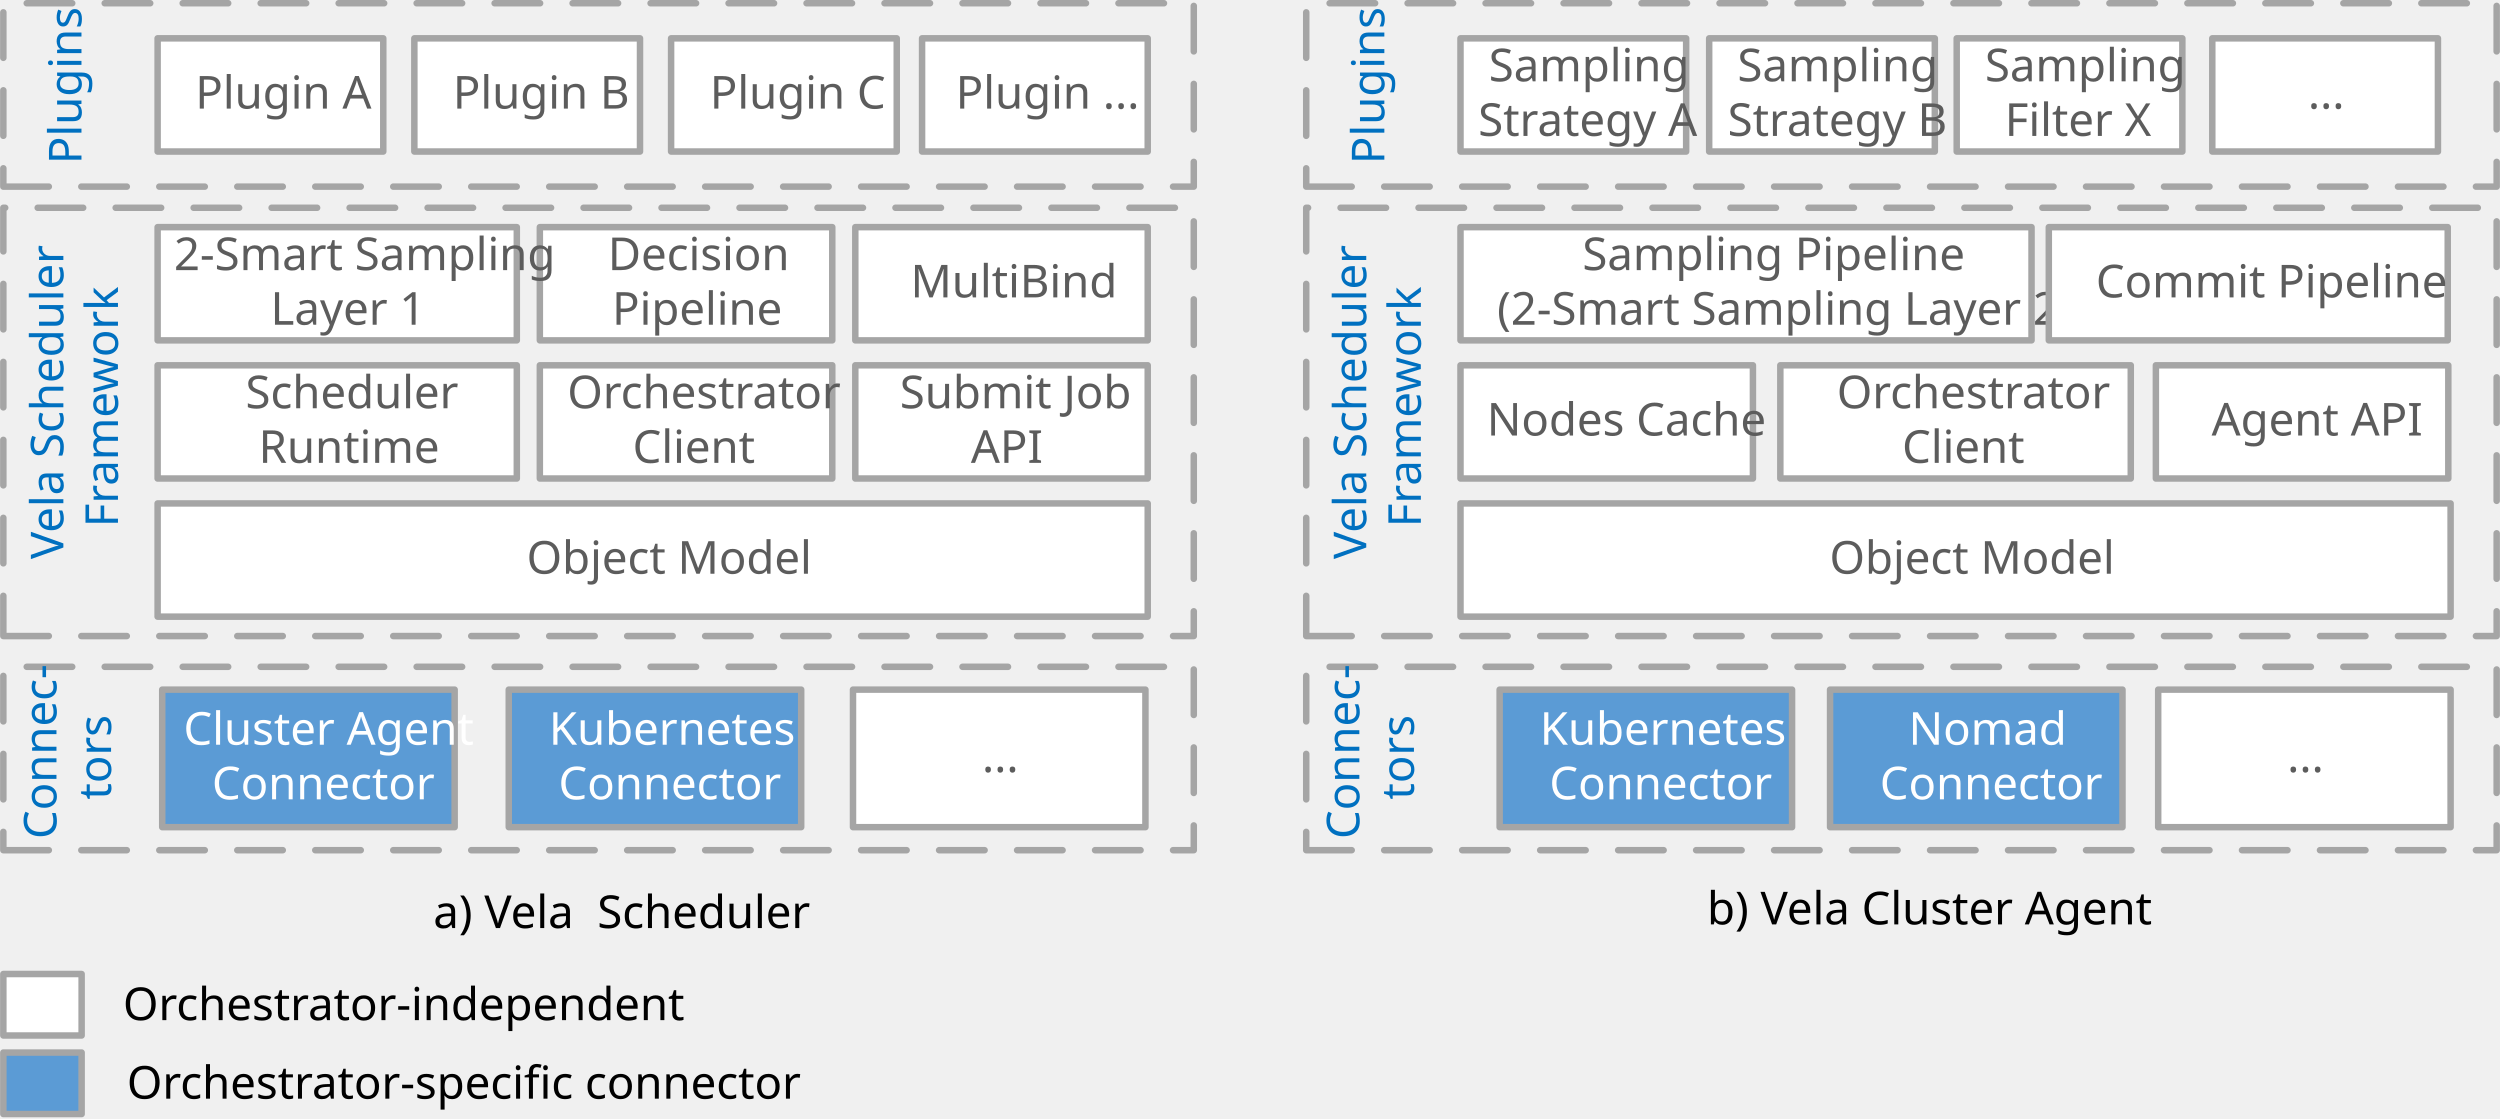
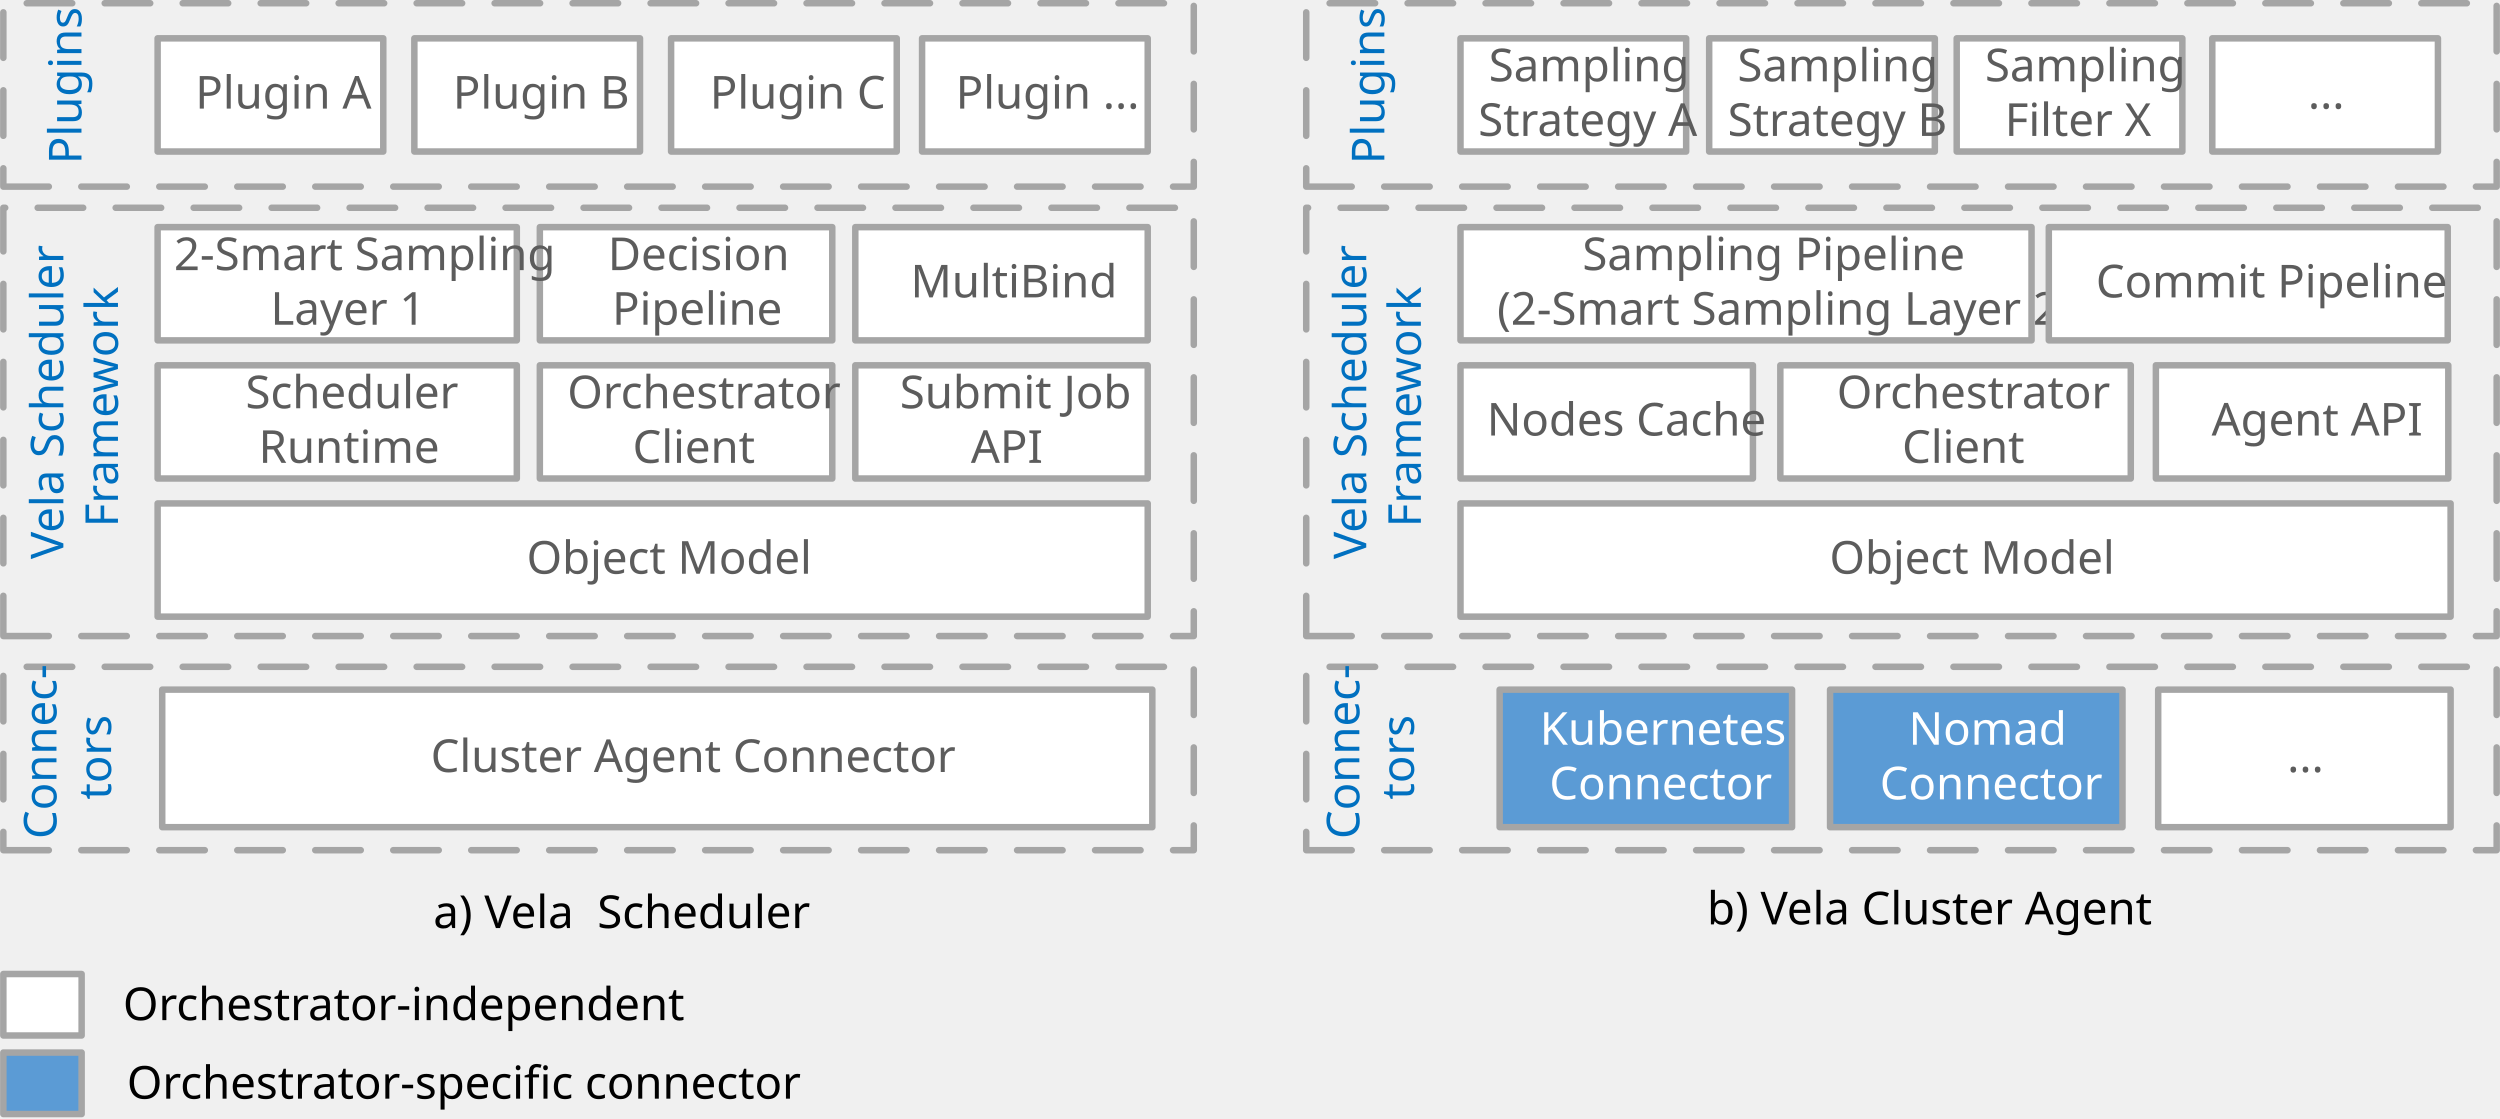
<svg xmlns="http://www.w3.org/2000/svg" width="10.686in" height="4.782in" viewBox="0 0 769.362 344.316" xml:space="preserve" color-interpolation-filters="sRGB" class="st11">
  <style type="text/css">
	
		.st1 {fill:#ffffff;stroke:#a5a5a5;stroke-linecap:round;stroke-linejoin:round;stroke-width:2}
		.st2 {fill:#5c5c5c;font-family:Calibri;font-size:1.167em}
		.st3 {font-size:1em}
		.st4 {fill:none;stroke:#a5a5a5;stroke-dasharray:14,10;stroke-linecap:round;stroke-linejoin:round;stroke-width:2}
		.st5 {fill:none;stroke:none;stroke-linecap:round;stroke-linejoin:round;stroke-width:2}
		.st6 {fill:#0070c0;font-family:Calibri;font-size:1.167em}
		.st7 {fill:#5b9bd5;stroke:#a5a5a5;stroke-linecap:round;stroke-linejoin:round;stroke-width:2}
		.st8 {fill:#ffffff;font-family:Calibri;font-size:1.167em}
		.st9 {fill:none;stroke:none;stroke-linecap:round;stroke-linejoin:round;stroke-width:0.75}
		.st10 {fill:#000000;font-family:Calibri;font-size:1.167em}
		.st11 {fill:none;fill-rule:evenodd;font-size:12px;overflow:visible;stroke-linecap:square;stroke-miterlimit:3}
	
	</style>
  <g>
    <g id="shape1000-1" transform="translate(48.4803,-154.529)">
      <rect x="0" y="309.474" width="304.724" height="34.843" class="st1" />
      <text x="113.56" y="331.1" class="st2">Object Model</text>
    </g>
    <g id="shape1001-4" transform="translate(166.118,-239.568)">
      <rect x="0" y="309.474" width="90" height="34.843" class="st1" />
      <text x="20.93" y="322.7" class="st2">Decision <tspan x="22.24" dy="1.2em" class="st3">Pipeline</tspan>
      </text>
    </g>
    <g id="shape1002-8" transform="translate(166.118,-197.048)">
      <rect x="0" y="309.474" width="90" height="34.843" class="st1" />
      <text x="8.45" y="322.7" class="st2">Orchestrator <tspan x="28.55" dy="1.2em" class="st3">Client</tspan>
      </text>
    </g>
    <g id="shape1003-12" transform="translate(263.205,-197.048)">
      <rect x="0" y="309.474" width="90" height="34.843" class="st1" />
      <text x="13.7" y="322.7" class="st2">Submit Job <tspan x="35.57" dy="1.2em" class="st3">API</tspan>
      </text>
    </g>
    <g id="shape1004-16" transform="translate(48.4803,-197.048)">
      <rect x="0" y="309.474" width="110.551" height="34.843" class="st1" />
      <text x="27.05" y="322.7" class="st2">Scheduler <tspan x="31.09" dy="1.2em" class="st3">Runtime</tspan>
      </text>
    </g>
    <g id="shape1005-20" transform="translate(48.4803,-297.678)">
      <rect x="0" y="309.474" width="69.449" height="34.843" class="st1" />
      <text x="11.61" y="331.1" class="st2">Plugin A</text>
    </g>
    <g id="shape1006-23" transform="translate(127.496,-297.678)">
      <rect x="0" y="309.474" width="69.449" height="34.843" class="st1" />
      <text x="11.86" y="331.1" class="st2">Plugin B</text>
    </g>
    <g id="shape1007-26" transform="translate(206.512,-297.678)">
      <rect x="0" y="309.474" width="69.449" height="34.843" class="st1" />
      <text x="11.93" y="331.1" class="st2">Plugin C</text>
    </g>
    <g id="shape1008-29" transform="translate(283.756,-297.678)">
      <rect x="0" y="309.474" width="69.449" height="34.843" class="st1" />
      <text x="10.36" y="331.1" class="st2">Plugin ...</text>
    </g>
    <g id="shape1009-32" transform="translate(1,-82.6585)">
      <path d="M0 344.32 L366.38 344.32 L366.38 287.88 L0 287.88 L0 344.32 Z" class="st4" />
    </g>
    <g id="shape1010-34" transform="translate(-305.049,263.075) rotate(-90)">
      <rect x="0" y="308.883" width="56.434" height="35.433" class="st5" />
      <text x="4.85" y="322.4" class="st6">Connec-<tspan x="17" dy="1.2em" class="st3">tors</tspan>
      </text>
    </g>
    <g id="shape1011-38" transform="translate(49.8976,-89.7451)">
-       <rect x="0" y="301.991" width="90" height="42.325" class="st7" />
-       <text x="6.54" y="318.95" class="st8">Cluster Agent <tspan x="15.3" dy="1.2em" class="st3">Connector</tspan>
+       <rect x="0" y="301.991" width="304.724" height="42.325" class="st1" />
+       <text x="82.63" y="327.35" class="st2">Cluster Agent Connector</text>
+     </g>
+     <g id="shape1014-41" transform="translate(1,-148.564)">
+       <path d="M0 344.32 L366.38 344.32 L366.38 212.51 L0 212.51 L0 344.32 Z" class="st4" />
+     </g>
+     <g id="shape1015-43" transform="translate(-302.923,191.5) rotate(-90)">
+       <rect x="0" y="308.883" width="123.307" height="35.433" class="st5" />
+       <text x="19.43" y="322.4" class="st6">Vela Scheduler <tspan x="29.25" dy="1.2em" class="st3">Framework</tspan>
      </text>
    </g>
-     <g id="shape1012-42" transform="translate(156.551,-89.7451)">
+     <g id="shape1016-47" transform="translate(1,-286.882)">
+       <path d="M0 344.32 L366.38 344.32 L366.38 287.88 L0 287.88 L0 344.32 Z" class="st4" />
+     </g>
+     <g id="shape1017-49" transform="translate(-305.757,58.497) rotate(-90)">
+       <rect x="0" y="308.883" width="56.434" height="35.433" class="st5" />
+       <text x="8" y="330.8" class="st6">Plugins</text>
+     </g>
+     <g id="shape1018-52" transform="translate(449.465,-154.529)">
+       <rect x="0" y="309.474" width="304.724" height="34.843" class="st1" />
+       <text x="113.56" y="331.1" class="st2">Object Model</text>
+     </g>
+     <g id="shape1019-55" transform="translate(449.465,-239.568)">
+       <rect x="0" y="309.474" width="175.748" height="34.843" class="st1" />
+       <text x="37.51" y="322.7" class="st2">Sampling Pipeline <tspan x="11.28" dy="1.2em" class="st3">(2</tspan>-Smart Sampling Layer 2)</text>
+     </g>
+     <g id="shape1020-59" transform="translate(547.898,-197.048)">
+       <rect x="0" y="309.474" width="107.858" height="34.843" class="st1" />
+       <text x="17.38" y="322.7" class="st2">Orchestrator <tspan x="37.48" dy="1.2em" class="st3">Client</tspan>
+       </text>
+     </g>
+     <g id="shape1021-63" transform="translate(449.465,-197.048)">
+       <rect x="0" y="309.474" width="90" height="34.843" class="st1" />
+       <text x="8.1" y="331.1" class="st2">Nodes Cache</text>
+     </g>
+     <g id="shape1022-66" transform="translate(449.465,-297.678)">
+       <rect x="0" y="309.474" width="69.449" height="34.843" class="st1" />
+       <text x="8.7" y="322.7" class="st2">Sampling <tspan x="5.45" dy="1.2em" class="st3">Strategy A</tspan>
+       </text>
+     </g>
+     <g id="shape1023-70" transform="translate(602.181,-297.678)">
+       <rect x="0" y="309.474" width="69.449" height="34.843" class="st1" />
+       <text x="8.7" y="322.7" class="st2">Sampling <tspan x="14.81" dy="1.2em" class="st3">Filter X</tspan>
+       </text>
+     </g>
+     <g id="shape1024-74" transform="translate(680.842,-297.678)">
+       <rect x="0" y="309.474" width="69.449" height="34.843" class="st1" />
+       <text x="29.42" y="331.1" class="st2">...</text>
+     </g>
+     <g id="shape1025-77" transform="translate(401.984,-82.6585)">
+       <path d="M0 344.32 L366.38 344.32 L366.38 287.88 L0 287.88 L0 344.32 Z" class="st4" />
+     </g>
+     <g id="shape1026-79" transform="translate(95.9355,263.075) rotate(-90)">
+       <rect x="0" y="308.883" width="56.434" height="35.433" class="st5" />
+       <text x="4.85" y="322.4" class="st6">Connec-<tspan x="17" dy="1.2em" class="st3">tors</tspan>
+       </text>
+     </g>
+     <g id="shape1027-83" transform="translate(461.512,-89.7451)">
      <rect x="0" y="301.991" width="90" height="42.325" class="st7" />
      <text x="12.36" y="318.95" class="st8">Kubernetes <tspan x="15.3" dy="1.2em" class="st3">Connector</tspan>
      </text>
    </g>
-     <g id="shape1013-46" transform="translate(262.496,-89.7451)">
+     <g id="shape1028-87" transform="translate(664.189,-89.7451)">
      <rect x="0" y="301.991" width="90" height="42.325" class="st1" />
      <text x="39.7" y="327.35" class="st2">...</text>
    </g>
-     <g id="shape1014-49" transform="translate(1,-148.564)">
+     <g id="shape1029-90" transform="translate(401.984,-148.564)">
      <path d="M0 344.32 L366.38 344.32 L366.38 212.51 L0 212.51 L0 344.32 Z" class="st4" />
    </g>
-     <g id="shape1015-51" transform="translate(-302.923,191.5) rotate(-90)">
+     <g id="shape1030-92" transform="translate(98.0615,191.5) rotate(-90)">
      <rect x="0" y="308.883" width="123.307" height="35.433" class="st5" />
      <text x="19.43" y="322.4" class="st6">Vela Scheduler <tspan x="29.25" dy="1.2em" class="st3">Framework</tspan>
      </text>
    </g>
-     <g id="shape1016-55" transform="translate(1,-286.882)">
+     <g id="shape1031-96" transform="translate(401.984,-286.882)">
      <path d="M0 344.32 L366.38 344.32 L366.38 287.88 L0 287.88 L0 344.32 Z" class="st4" />
    </g>
-     <g id="shape1017-57" transform="translate(-305.757,58.497) rotate(-90)">
+     <g id="shape1032-98" transform="translate(95.2269,58.497) rotate(-90)">
      <rect x="0" y="308.883" width="56.434" height="35.433" class="st5" />
      <text x="8" y="330.8" class="st6">Plugins</text>
    </g>
-     <g id="shape1018-60" transform="translate(449.465,-154.529)">
-       <rect x="0" y="309.474" width="304.724" height="34.843" class="st1" />
-       <text x="113.56" y="331.1" class="st2">Object Model</text>
-     </g>
-     <g id="shape1019-63" transform="translate(449.465,-239.568)">
-       <rect x="0" y="309.474" width="175.748" height="34.843" class="st1" />
-       <text x="37.51" y="322.7" class="st2">Sampling Pipeline <tspan x="11.28" dy="1.2em" class="st3">(2</tspan>-Smart Sampling Layer 2)</text>
-     </g>
-     <g id="shape1020-67" transform="translate(547.898,-197.048)">
-       <rect x="0" y="309.474" width="107.858" height="34.843" class="st1" />
-       <text x="17.38" y="322.7" class="st2">Orchestrator <tspan x="37.48" dy="1.2em" class="st3">Client</tspan>
-       </text>
-     </g>
-     <g id="shape1021-71" transform="translate(449.465,-197.048)">
-       <rect x="0" y="309.474" width="90" height="34.843" class="st1" />
-       <text x="8.1" y="331.1" class="st2">Nodes Cache</text>
-     </g>
-     <g id="shape1022-74" transform="translate(449.465,-297.678)">
-       <rect x="0" y="309.474" width="69.449" height="34.843" class="st1" />
-       <text x="8.7" y="322.7" class="st2">Sampling <tspan x="5.45" dy="1.2em" class="st3">Strategy A</tspan>
-       </text>
-     </g>
-     <g id="shape1023-78" transform="translate(602.181,-297.678)">
-       <rect x="0" y="309.474" width="69.449" height="34.843" class="st1" />
-       <text x="8.7" y="322.7" class="st2">Sampling <tspan x="14.81" dy="1.2em" class="st3">Filter X</tspan>
-       </text>
-     </g>
-     <g id="shape1024-82" transform="translate(680.842,-297.678)">
-       <rect x="0" y="309.474" width="69.449" height="34.843" class="st1" />
-       <text x="29.42" y="331.1" class="st2">...</text>
-     </g>
-     <g id="shape1025-85" transform="translate(401.984,-82.6585)">
-       <path d="M0 344.32 L366.38 344.32 L366.38 287.88 L0 287.88 L0 344.32 Z" class="st4" />
-     </g>
-     <g id="shape1026-87" transform="translate(95.9355,263.075) rotate(-90)">
-       <rect x="0" y="308.883" width="56.434" height="35.433" class="st5" />
-       <text x="4.85" y="322.4" class="st6">Connec-<tspan x="17" dy="1.2em" class="st3">tors</tspan>
-       </text>
-     </g>
-     <g id="shape1027-91" transform="translate(461.512,-89.7451)">
-       <rect x="0" y="301.991" width="90" height="42.325" class="st7" />
-       <text x="12.36" y="318.95" class="st8">Kubernetes <tspan x="15.3" dy="1.2em" class="st3">Connector</tspan>
-       </text>
-     </g>
-     <g id="shape1028-95" transform="translate(664.189,-89.7451)">
-       <rect x="0" y="301.991" width="90" height="42.325" class="st1" />
-       <text x="39.7" y="327.35" class="st2">...</text>
-     </g>
-     <g id="shape1029-98" transform="translate(401.984,-148.564)">
-       <path d="M0 344.32 L366.38 344.32 L366.38 212.51 L0 212.51 L0 344.32 Z" class="st4" />
-     </g>
-     <g id="shape1030-100" transform="translate(98.0615,191.5) rotate(-90)">
-       <rect x="0" y="308.883" width="123.307" height="35.433" class="st5" />
-       <text x="19.43" y="322.4" class="st6">Vela Scheduler <tspan x="29.25" dy="1.2em" class="st3">Framework</tspan>
-       </text>
-     </g>
-     <g id="shape1031-104" transform="translate(401.984,-286.882)">
-       <path d="M0 344.32 L366.38 344.32 L366.38 287.88 L0 287.88 L0 344.32 Z" class="st4" />
-     </g>
-     <g id="shape1032-106" transform="translate(95.2269,58.497) rotate(-90)">
-       <rect x="0" y="308.883" width="56.434" height="35.433" class="st5" />
-       <text x="8" y="330.8" class="st6">Plugins</text>
-     </g>
-     <g id="shape1033-109" transform="translate(1,-25.6251)">
+     <g id="shape1033-101" transform="translate(1,-25.6251)">
      <rect x="0" y="325.393" width="24.095" height="18.923" class="st1" />
    </g>
-     <g id="shape1034-111" transform="translate(25.0945,-24.5482)">
+     <g id="shape1034-103" transform="translate(25.0945,-24.5482)">
      <rect x="0" y="324.316" width="175.748" height="20" class="st9" />
      <text x="12.72" y="338.52" class="st10">Orchestrator-independent</text>
    </g>
-     <g id="shape1035-114" transform="translate(25.0945,-0.375)">
+     <g id="shape1035-106" transform="translate(25.0945,-0.375)">
      <rect x="0" y="324.316" width="208.583" height="20" class="st9" />
      <text x="13.92" y="338.52" class="st10">Orchestrator-specific connector </text>
    </g>
-     <g id="shape1036-117" transform="translate(1,-1.45182)">
+     <g id="shape1036-109" transform="translate(1,-1.45182)">
      <rect x="0" y="325.393" width="24.095" height="18.923" class="st7" />
    </g>
-     <g id="shape1037-119" transform="translate(663.48,-197.048)">
+     <g id="shape1037-111" transform="translate(663.48,-197.048)">
      <rect x="0" y="309.474" width="90" height="34.843" class="st1" />
      <text x="17.14" y="331.1" class="st2">Agent API</text>
    </g>
-     <g id="shape1038-122" transform="translate(108.189,-52.8947)">
+     <g id="shape1038-114" transform="translate(108.189,-52.8947)">
      <rect x="0" y="324.316" width="152" height="20" class="st9" />
      <text x="25.14" y="338.52" class="st10">a) Vela  Scheduler</text>
    </g>
-     <g id="shape1039-125" transform="translate(509.173,-54.0251)">
+     <g id="shape1039-117" transform="translate(509.173,-54.0251)">
      <rect x="0" y="324.316" width="152" height="20" class="st9" />
      <text x="16.17" y="338.52" class="st10">b) Vela Cluster Agent</text>
    </g>
-     <g id="shape1040-128" transform="translate(630.528,-239.568)">
+     <g id="shape1040-120" transform="translate(630.528,-239.568)">
      <rect x="0" y="309.474" width="122.776" height="34.843" class="st1" />
      <text x="14.49" y="331.1" class="st2">Commit Pipeline</text>
    </g>
-     <g id="shape1041-131" transform="translate(563.205,-89.7451)">
+     <g id="shape1041-123" transform="translate(563.205,-89.7451)">
      <rect x="0" y="301.991" width="90" height="42.325" class="st7" />
      <text x="24.17" y="318.95" class="st8">Nomad <tspan x="15.3" dy="1.2em" class="st3">Connector</tspan>
      </text>
    </g>
-     <g id="shape1042-135" transform="translate(526,-297.678)">
+     <g id="shape1042-127" transform="translate(526,-297.678)">
      <rect x="0" y="309.474" width="69.449" height="34.843" class="st1" />
      <text x="8.7" y="322.7" class="st2">Sampling <tspan x="5.69" dy="1.2em" class="st3">Strategy B</tspan>
      </text>
    </g>
-     <g id="shape1043-139" transform="translate(48.4803,-239.568)">
+     <g id="shape1043-131" transform="translate(48.4803,-239.568)">
      <rect x="0" y="309.474" width="110.551" height="34.843" class="st1" />
      <text x="5.03" y="322.7" class="st2">2-Smart Sampling <tspan x="34.76" dy="1.2em" class="st3">Layer 1</tspan>
      </text>
    </g>
-     <g id="shape1044-143" transform="translate(263.205,-239.568)">
+     <g id="shape1044-135" transform="translate(263.205,-239.568)">
      <rect x="0" y="309.474" width="90" height="34.843" class="st1" />
      <text x="17.01" y="331.1" class="st2">MultiBind</text>
    </g>
  </g>
</svg>
